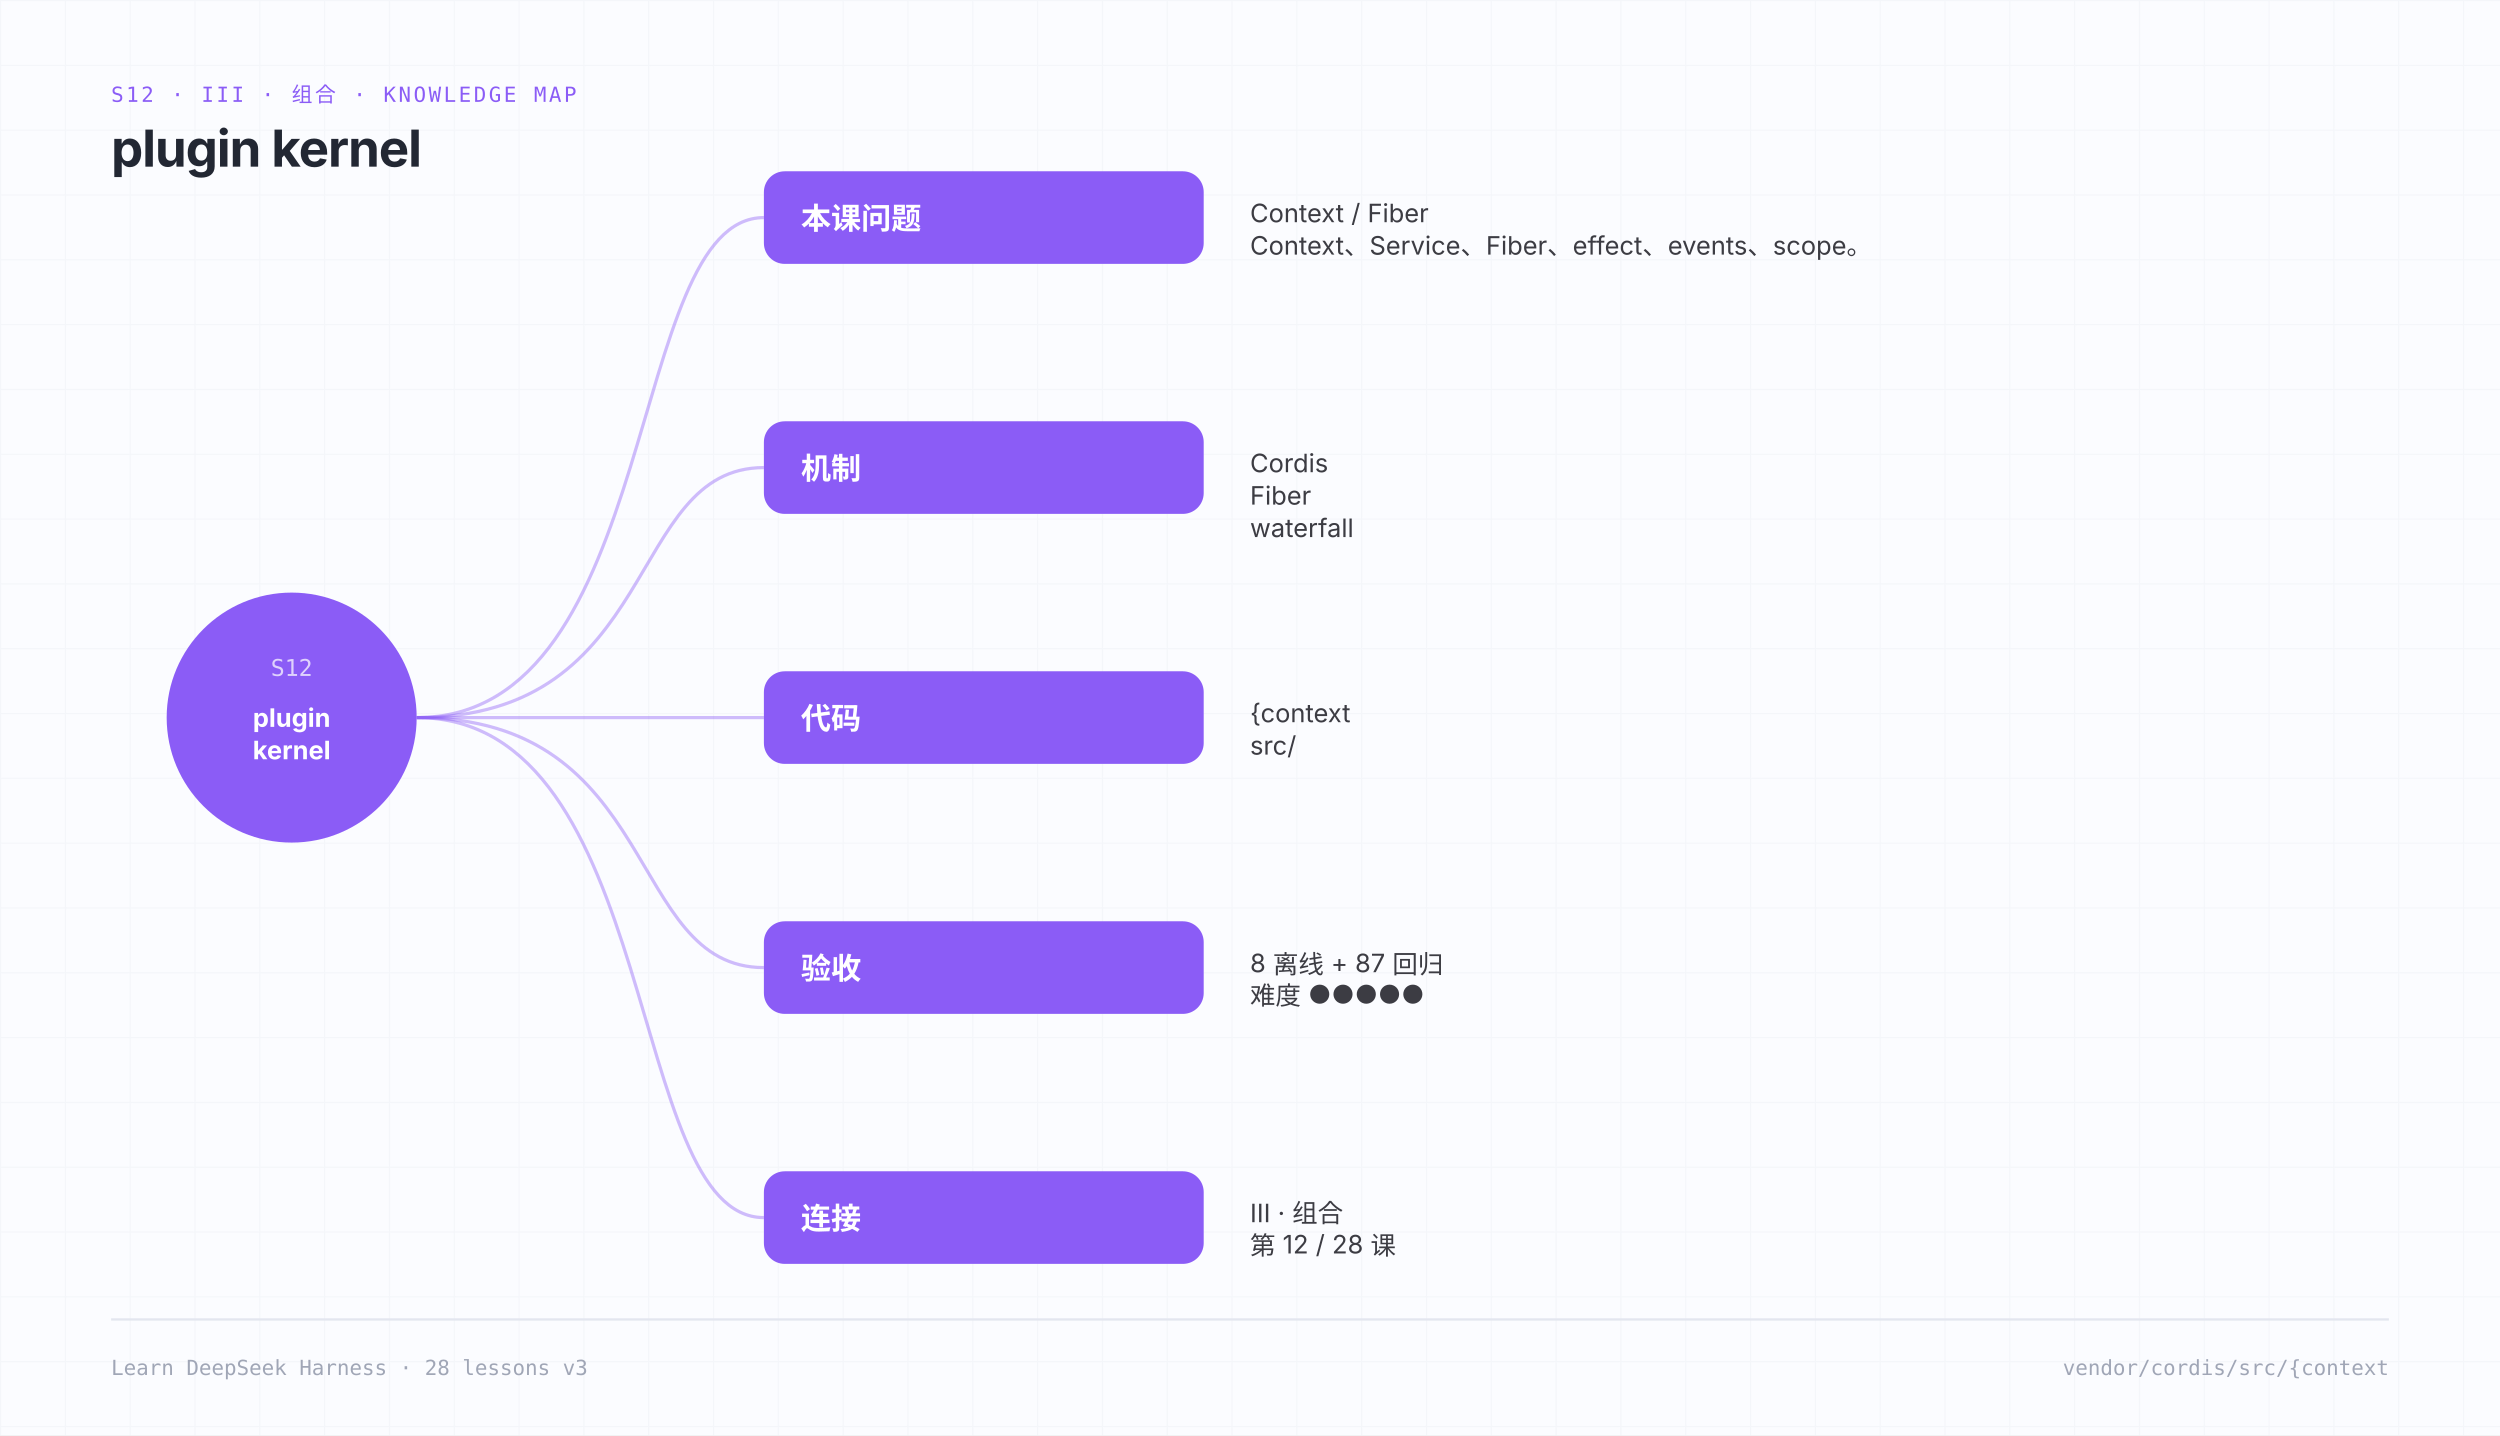
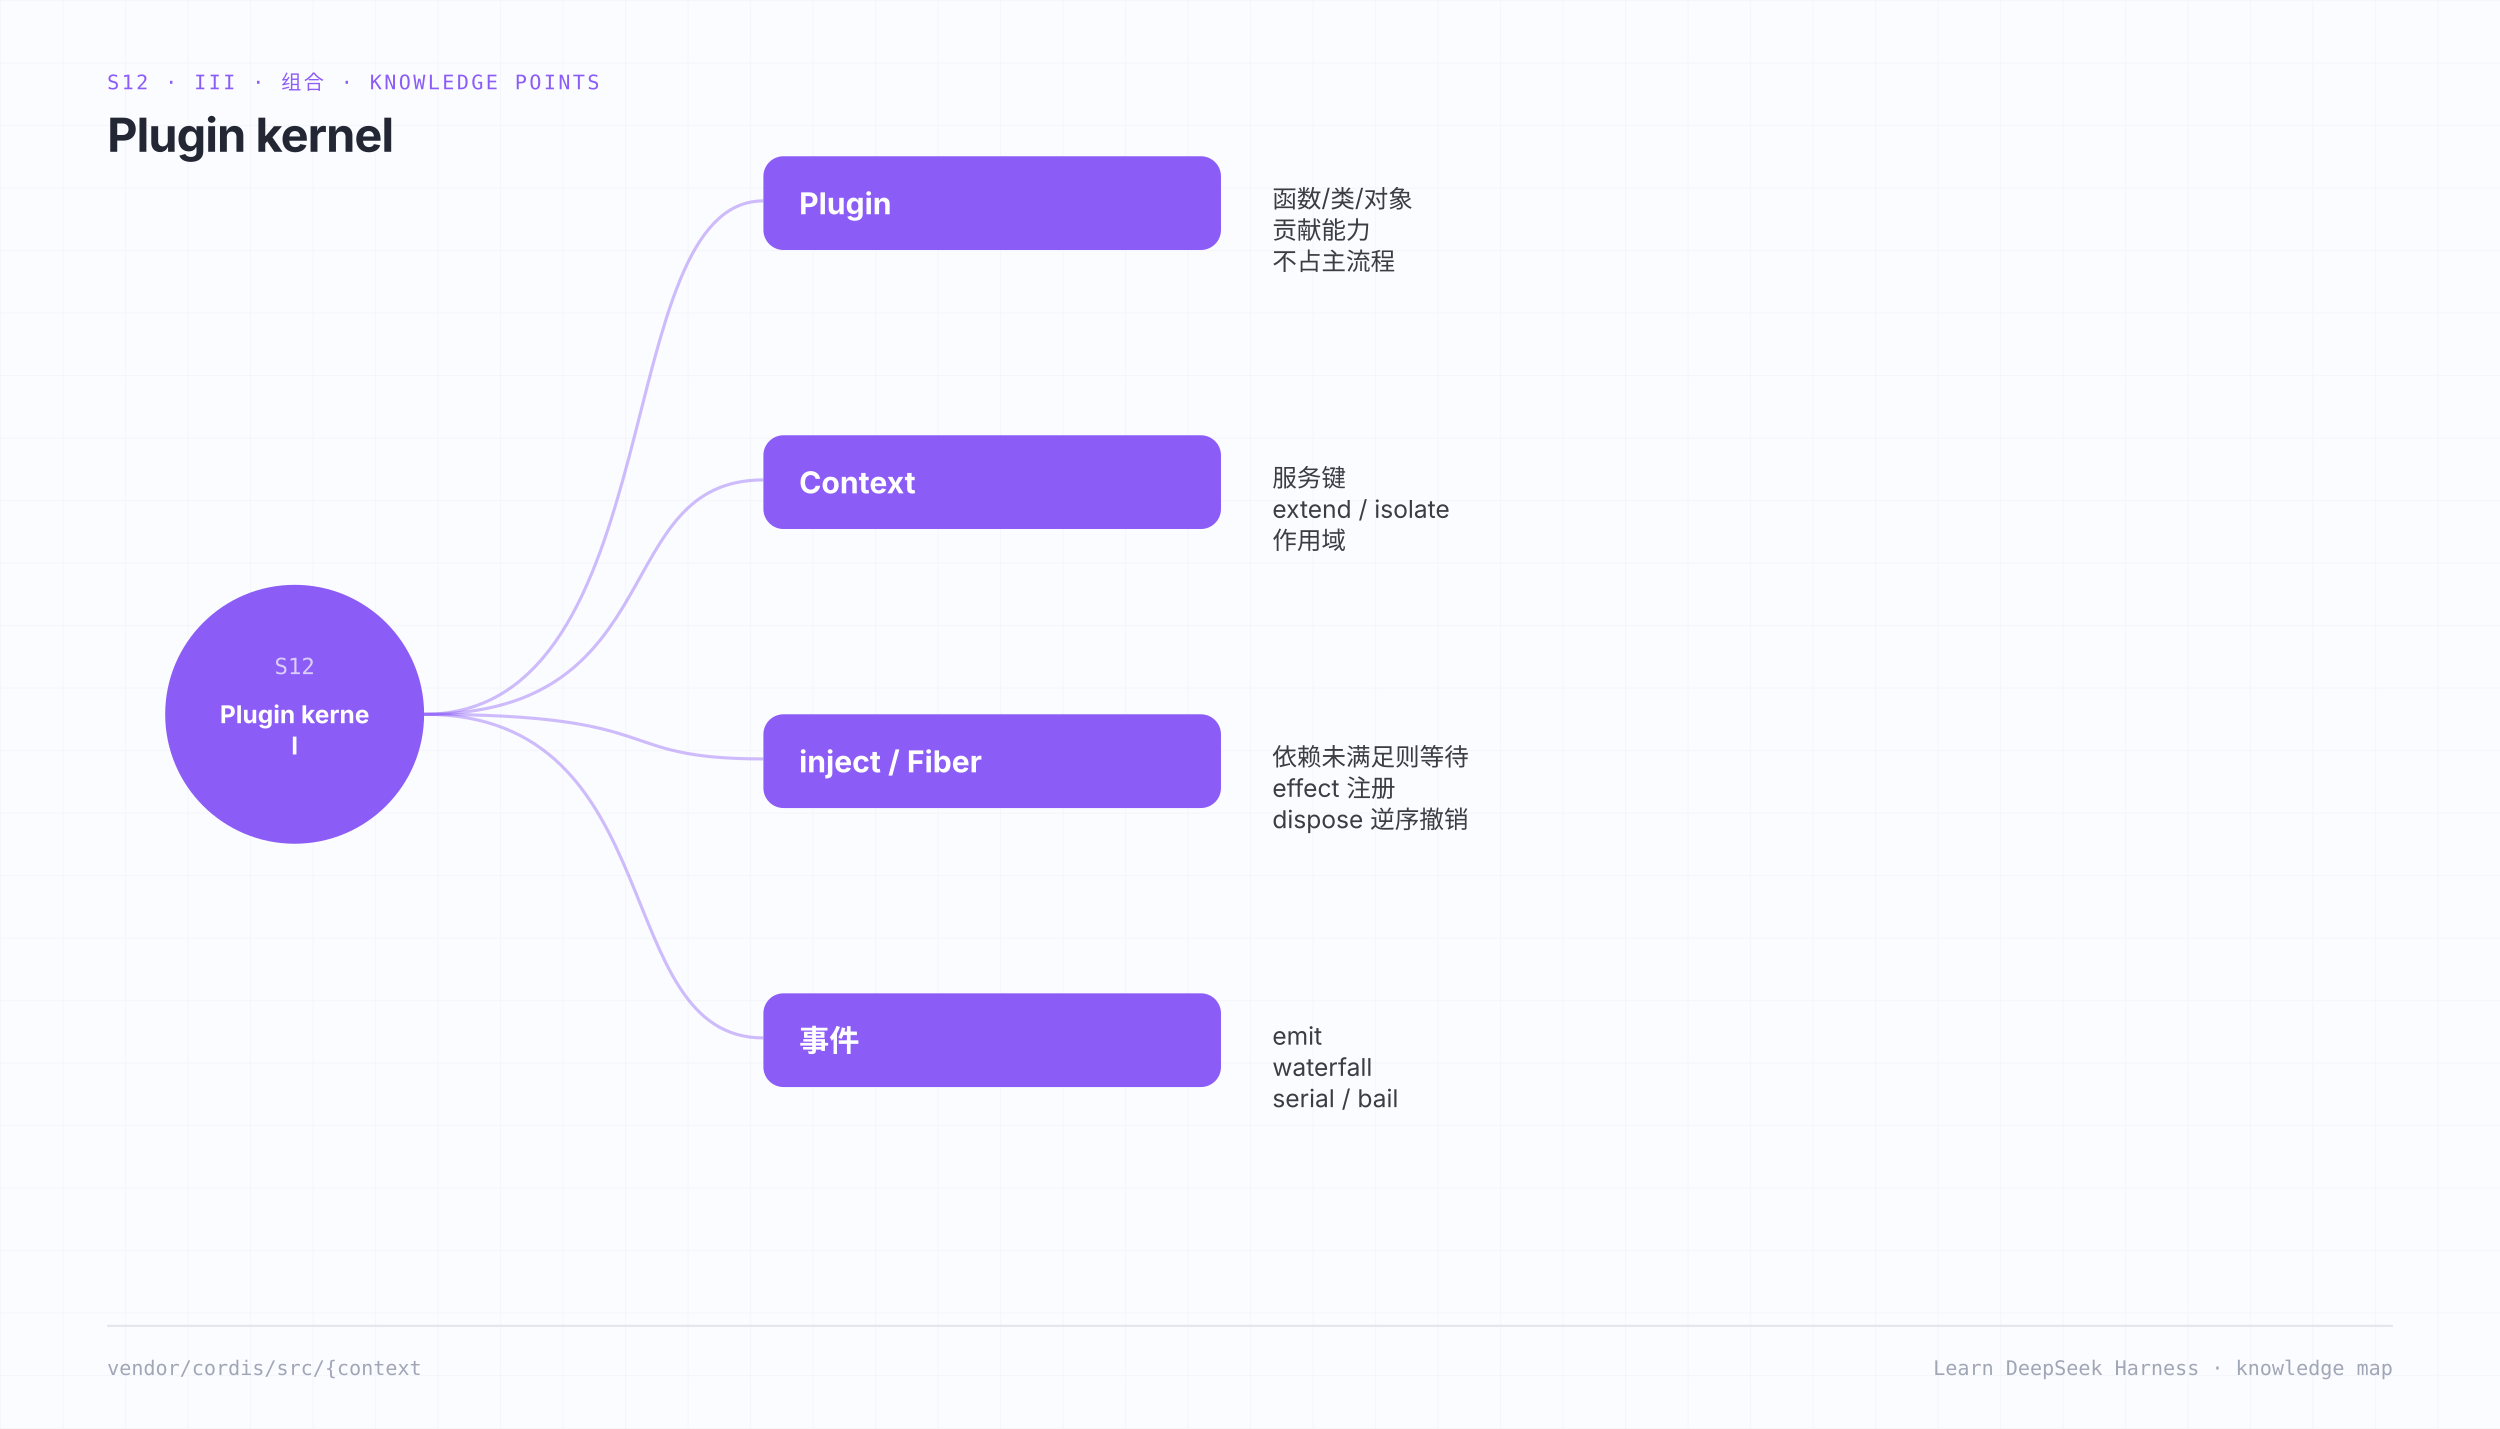
- <svg xmlns="http://www.w3.org/2000/svg" width="1080" height="620" viewBox="0 0 1080 620" role="img" aria-labelledby="title">
+ <svg xmlns="http://www.w3.org/2000/svg" width="1120" height="640" viewBox="0 0 1120 640" role="img" aria-labelledby="title">
  <defs>
    <pattern id="g" width="28" height="28" patternUnits="userSpaceOnUse">
      <path d="M28 0H0V28" fill="none" stroke="#303a63" stroke-opacity=".035" />
    </pattern>
  </defs>
-   <rect width="1080" height="620" fill="#fbfcff" />
-   <rect width="1080" height="620" fill="url(#g)" />
-   <text x="48" y="44" font-size="9" letter-spacing=".12em" fill="#8b5cf6" font-family="SFMono-Regular,Consolas,monospace">S12 · III · 组合 · KNOWLEDGE MAP</text>
-   <text x="48" y="72" font-size="22" font-weight="750" fill="#222733" letter-spacing="-.02em" font-family="-apple-system,BlinkMacSystemFont,'Segoe UI','Noto Sans SC',sans-serif">plugin kernel</text>
-   <circle cx="126" cy="310" r="54" fill="#8b5cf6" />
-   <text x="126" y="292" text-anchor="middle" font-size="10" fill="rgba(255,255,255,.72)" font-family="SFMono-Regular,Consolas,monospace">S12</text>
-   <text x="126" y="314" font-size="11" font-weight="700" fill="#fff" text-anchor="middle" font-family="-apple-system,BlinkMacSystemFont,'Segoe UI','Noto Sans SC',sans-serif">plugin</text>
-   <text x="126" y="328" font-size="11" font-weight="700" fill="#fff" text-anchor="middle" font-family="-apple-system,BlinkMacSystemFont,'Segoe UI','Noto Sans SC',sans-serif">kernel</text>
-   <path d="M180 310 C286 310 270 94 330 94" fill="none" stroke="#8b5cf6" stroke-opacity=".4" stroke-width="1.4" />
-   <rect x="330" y="74" width="190" height="40" rx="9" fill="#8b5cf6" />
-   <text x="346" y="99" font-size="13" font-weight="700" fill="#fff" font-family="-apple-system,BlinkMacSystemFont,'Segoe UI','Noto Sans SC',sans-serif">本课问题</text>
-   <text x="540" y="96" font-size="11" font-weight="400" fill="#3c3c43" text-anchor="start" font-family="-apple-system,BlinkMacSystemFont,'Segoe UI','Noto Sans SC',sans-serif">Context / Fiber</text>
-   <text x="540" y="110" font-size="11" font-weight="400" fill="#3c3c43" text-anchor="start" font-family="-apple-system,BlinkMacSystemFont,'Segoe UI','Noto Sans SC',sans-serif">Context、Service、Fiber、effect、events、scope。</text>
-   <path d="M180 310 C286 310 270 202 330 202" fill="none" stroke="#8b5cf6" stroke-opacity=".4" stroke-width="1.4" />
-   <rect x="330" y="182" width="190" height="40" rx="9" fill="#8b5cf6" />
-   <text x="346" y="207" font-size="13" font-weight="700" fill="#fff" font-family="-apple-system,BlinkMacSystemFont,'Segoe UI','Noto Sans SC',sans-serif">机制</text>
-   <text x="540" y="204" font-size="11" font-weight="400" fill="#3c3c43" text-anchor="start" font-family="-apple-system,BlinkMacSystemFont,'Segoe UI','Noto Sans SC',sans-serif">Cordis</text>
-   <text x="540" y="218" font-size="11" font-weight="400" fill="#3c3c43" text-anchor="start" font-family="-apple-system,BlinkMacSystemFont,'Segoe UI','Noto Sans SC',sans-serif">Fiber</text>
-   <text x="540" y="232" font-size="11" font-weight="400" fill="#3c3c43" text-anchor="start" font-family="-apple-system,BlinkMacSystemFont,'Segoe UI','Noto Sans SC',sans-serif">waterfall</text>
-   <path d="M180 310 C286 310 270 310 330 310" fill="none" stroke="#8b5cf6" stroke-opacity=".4" stroke-width="1.4" />
-   <rect x="330" y="290" width="190" height="40" rx="9" fill="#8b5cf6" />
-   <text x="346" y="315" font-size="13" font-weight="700" fill="#fff" font-family="-apple-system,BlinkMacSystemFont,'Segoe UI','Noto Sans SC',sans-serif">代码</text>
-   <text x="540" y="312" font-size="11" font-weight="400" fill="#3c3c43" text-anchor="start" font-family="-apple-system,BlinkMacSystemFont,'Segoe UI','Noto Sans SC',sans-serif">{context</text>
-   <text x="540" y="326" font-size="11" font-weight="400" fill="#3c3c43" text-anchor="start" font-family="-apple-system,BlinkMacSystemFont,'Segoe UI','Noto Sans SC',sans-serif">src/</text>
-   <path d="M180 310 C286 310 270 418 330 418" fill="none" stroke="#8b5cf6" stroke-opacity=".4" stroke-width="1.4" />
-   <rect x="330" y="398" width="190" height="40" rx="9" fill="#8b5cf6" />
-   <text x="346" y="423" font-size="13" font-weight="700" fill="#fff" font-family="-apple-system,BlinkMacSystemFont,'Segoe UI','Noto Sans SC',sans-serif">验收</text>
-   <text x="540" y="420" font-size="11" font-weight="400" fill="#3c3c43" text-anchor="start" font-family="-apple-system,BlinkMacSystemFont,'Segoe UI','Noto Sans SC',sans-serif">8 离线 + 87 回归</text>
-   <text x="540" y="434" font-size="11" font-weight="400" fill="#3c3c43" text-anchor="start" font-family="-apple-system,BlinkMacSystemFont,'Segoe UI','Noto Sans SC',sans-serif">难度 ●●●●●</text>
-   <path d="M180 310 C286 310 270 526 330 526" fill="none" stroke="#8b5cf6" stroke-opacity=".4" stroke-width="1.4" />
-   <rect x="330" y="506" width="190" height="40" rx="9" fill="#8b5cf6" />
-   <text x="346" y="531" font-size="13" font-weight="700" fill="#fff" font-family="-apple-system,BlinkMacSystemFont,'Segoe UI','Noto Sans SC',sans-serif">连接</text>
-   <text x="540" y="528" font-size="11" font-weight="400" fill="#3c3c43" text-anchor="start" font-family="-apple-system,BlinkMacSystemFont,'Segoe UI','Noto Sans SC',sans-serif">III · 组合</text>
-   <text x="540" y="542" font-size="11" font-weight="400" fill="#3c3c43" text-anchor="start" font-family="-apple-system,BlinkMacSystemFont,'Segoe UI','Noto Sans SC',sans-serif">第 12 / 28 课</text>
-   <line x1="48" y1="570" x2="1032" y2="570" stroke="#e3e6ef" />
-   <text x="48" y="594" font-size="9" fill="#a0a6b6" font-family="SFMono-Regular,Consolas,monospace">Learn DeepSeek Harness · 28 lessons v3</text>
-   <text x="1032" y="594" text-anchor="end" font-size="9" fill="#a0a6b6" font-family="SFMono-Regular,Consolas,monospace">vendor/cordis/src/{context</text>
+   <rect width="1120" height="640" fill="#fbfcff" />
+   <rect width="1120" height="640" fill="url(#g)" />
+   <text x="48" y="40" font-size="9" letter-spacing=".12em" fill="#8b5cf6" font-family="SFMono-Regular,Consolas,monospace">S12 · III · 组合 · KNOWLEDGE POINTS</text>
+   <text x="48" y="68" font-size="21" font-weight="750" fill="#222733" letter-spacing="-.02em" font-family="-apple-system,BlinkMacSystemFont,'Segoe UI','Noto Sans SC',sans-serif">Plugin kernel</text>
+   <circle cx="132" cy="320" r="58" fill="#8b5cf6" />
+   <text x="132" y="302" text-anchor="middle" font-size="10" fill="rgba(255,255,255,.7)" font-family="SFMono-Regular,Consolas,monospace">S12</text>
+   <text x="132" y="324" font-size="11" font-weight="700" fill="#fff" text-anchor="middle" font-family="-apple-system,BlinkMacSystemFont,'Segoe UI','Noto Sans SC',sans-serif">Plugin kerne</text>
+   <text x="132" y="338" font-size="11" font-weight="700" fill="#fff" text-anchor="middle" font-family="-apple-system,BlinkMacSystemFont,'Segoe UI','Noto Sans SC',sans-serif">l</text>
+   <path d="M190 320 C302 320 272 90 342 90" fill="none" stroke="#8b5cf6" stroke-opacity=".4" stroke-width="1.4" />
+   <rect x="342" y="70" width="205" height="42" rx="9" fill="#8b5cf6" />
+   <text x="358" y="96" font-size="13.5" font-weight="700" fill="#fff" font-family="-apple-system,BlinkMacSystemFont,'Segoe UI','Noto Sans SC',sans-serif">Plugin</text>
+   <text x="570" y="93" font-size="11" font-weight="400" fill="#3c3c43" text-anchor="start" font-family="-apple-system,BlinkMacSystemFont,'Segoe UI','Noto Sans SC',sans-serif">函数/类/对象</text>
+   <text x="570" y="107" font-size="11" font-weight="400" fill="#3c3c43" text-anchor="start" font-family="-apple-system,BlinkMacSystemFont,'Segoe UI','Noto Sans SC',sans-serif">贡献能力</text>
+   <text x="570" y="121" font-size="11" font-weight="400" fill="#3c3c43" text-anchor="start" font-family="-apple-system,BlinkMacSystemFont,'Segoe UI','Noto Sans SC',sans-serif">不占主流程</text>
+   <path d="M190 320 C302 320 272 215 342 215" fill="none" stroke="#8b5cf6" stroke-opacity=".4" stroke-width="1.4" />
+   <rect x="342" y="195" width="205" height="42" rx="9" fill="#8b5cf6" />
+   <text x="358" y="221" font-size="13.5" font-weight="700" fill="#fff" font-family="-apple-system,BlinkMacSystemFont,'Segoe UI','Noto Sans SC',sans-serif">Context</text>
+   <text x="570" y="218" font-size="11" font-weight="400" fill="#3c3c43" text-anchor="start" font-family="-apple-system,BlinkMacSystemFont,'Segoe UI','Noto Sans SC',sans-serif">服务键</text>
+   <text x="570" y="232" font-size="11" font-weight="400" fill="#3c3c43" text-anchor="start" font-family="-apple-system,BlinkMacSystemFont,'Segoe UI','Noto Sans SC',sans-serif">extend / isolate</text>
+   <text x="570" y="246" font-size="11" font-weight="400" fill="#3c3c43" text-anchor="start" font-family="-apple-system,BlinkMacSystemFont,'Segoe UI','Noto Sans SC',sans-serif">作用域</text>
+   <path d="M190 320 C302 320 272 340 342 340" fill="none" stroke="#8b5cf6" stroke-opacity=".4" stroke-width="1.4" />
+   <rect x="342" y="320" width="205" height="42" rx="9" fill="#8b5cf6" />
+   <text x="358" y="346" font-size="13.5" font-weight="700" fill="#fff" font-family="-apple-system,BlinkMacSystemFont,'Segoe UI','Noto Sans SC',sans-serif">inject / Fiber</text>
+   <text x="570" y="343" font-size="11" font-weight="400" fill="#3c3c43" text-anchor="start" font-family="-apple-system,BlinkMacSystemFont,'Segoe UI','Noto Sans SC',sans-serif">依赖未满足则等待</text>
+   <text x="570" y="357" font-size="11" font-weight="400" fill="#3c3c43" text-anchor="start" font-family="-apple-system,BlinkMacSystemFont,'Segoe UI','Noto Sans SC',sans-serif">effect 注册</text>
+   <text x="570" y="371" font-size="11" font-weight="400" fill="#3c3c43" text-anchor="start" font-family="-apple-system,BlinkMacSystemFont,'Segoe UI','Noto Sans SC',sans-serif">dispose 逆序撤销</text>
+   <path d="M190 320 C302 320 272 465 342 465" fill="none" stroke="#8b5cf6" stroke-opacity=".4" stroke-width="1.4" />
+   <rect x="342" y="445" width="205" height="42" rx="9" fill="#8b5cf6" />
+   <text x="358" y="471" font-size="13.5" font-weight="700" fill="#fff" font-family="-apple-system,BlinkMacSystemFont,'Segoe UI','Noto Sans SC',sans-serif">事件</text>
+   <text x="570" y="468" font-size="11" font-weight="400" fill="#3c3c43" text-anchor="start" font-family="-apple-system,BlinkMacSystemFont,'Segoe UI','Noto Sans SC',sans-serif">emit</text>
+   <text x="570" y="482" font-size="11" font-weight="400" fill="#3c3c43" text-anchor="start" font-family="-apple-system,BlinkMacSystemFont,'Segoe UI','Noto Sans SC',sans-serif">waterfall</text>
+   <text x="570" y="496" font-size="11" font-weight="400" fill="#3c3c43" text-anchor="start" font-family="-apple-system,BlinkMacSystemFont,'Segoe UI','Noto Sans SC',sans-serif">serial / bail</text>
+   <line x1="48" y1="594" x2="1072" y2="594" stroke="#e3e6ef" />
+   <text x="48" y="616" font-size="9" fill="#a0a6b6" font-family="SFMono-Regular,Consolas,monospace">vendor/cordis/src/{context</text>
+   <text x="1072" y="616" text-anchor="end" font-size="9" fill="#a0a6b6" font-family="SFMono-Regular,Consolas,monospace">Learn DeepSeek Harness · knowledge map</text>
</svg>
